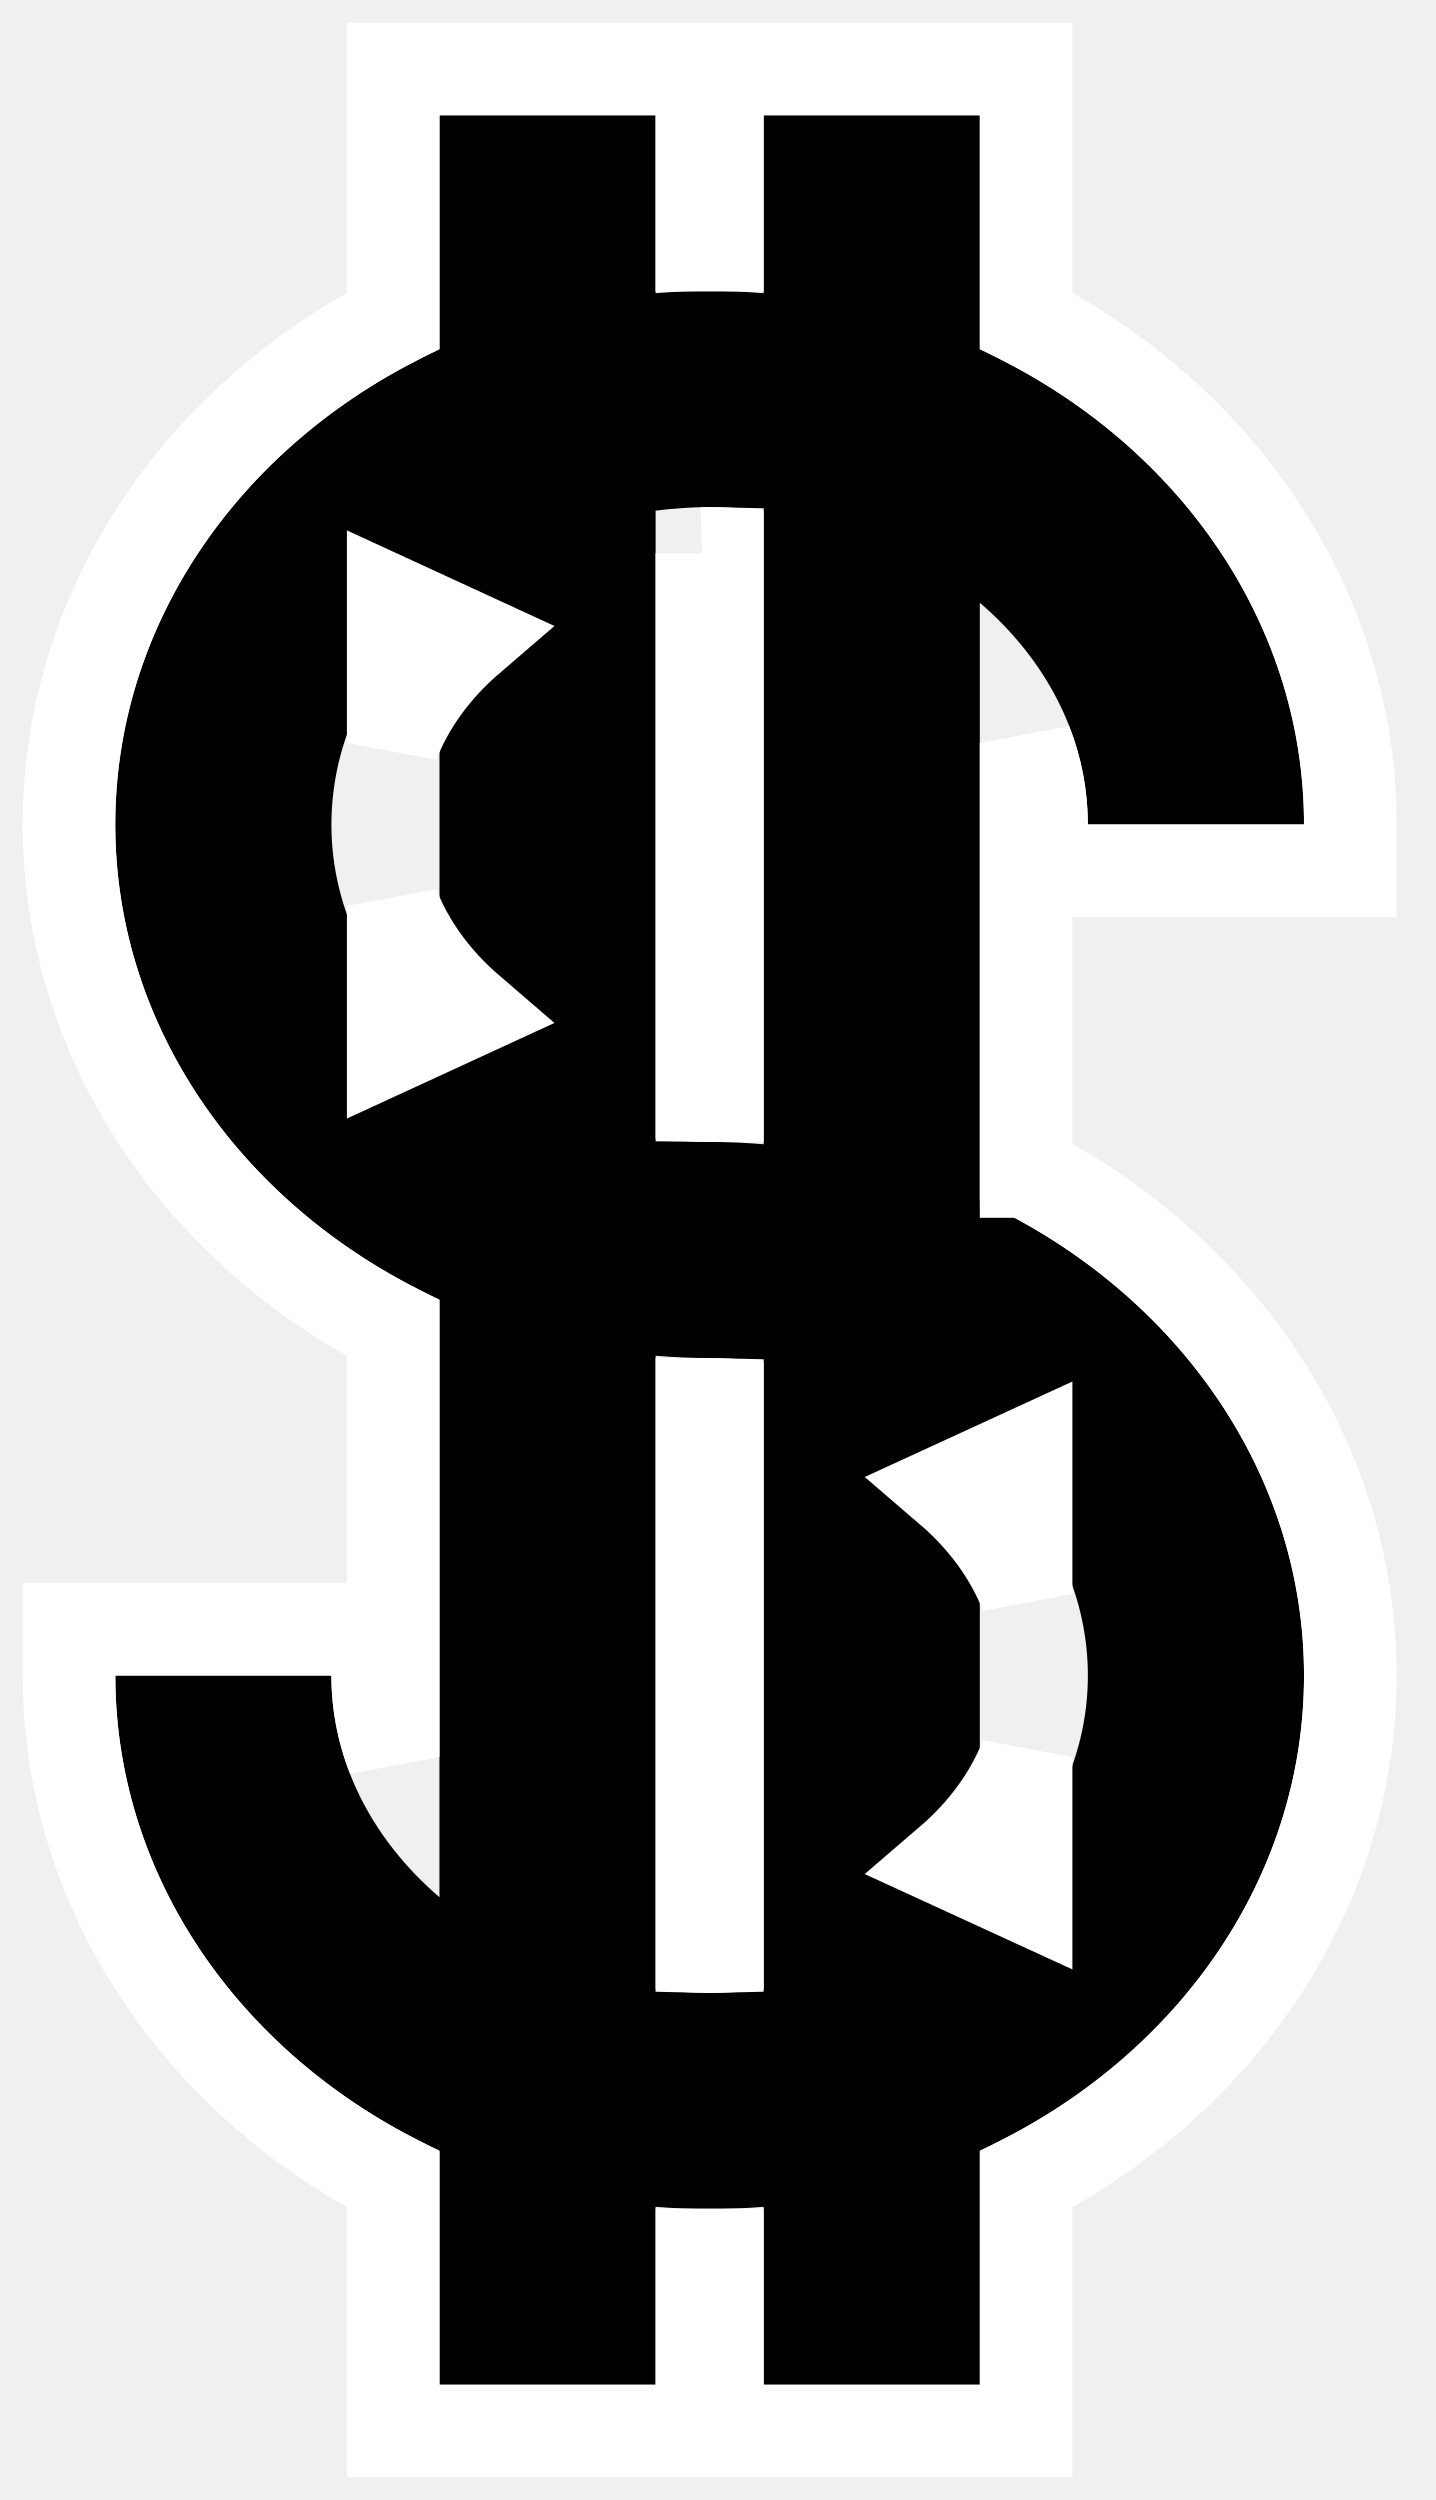
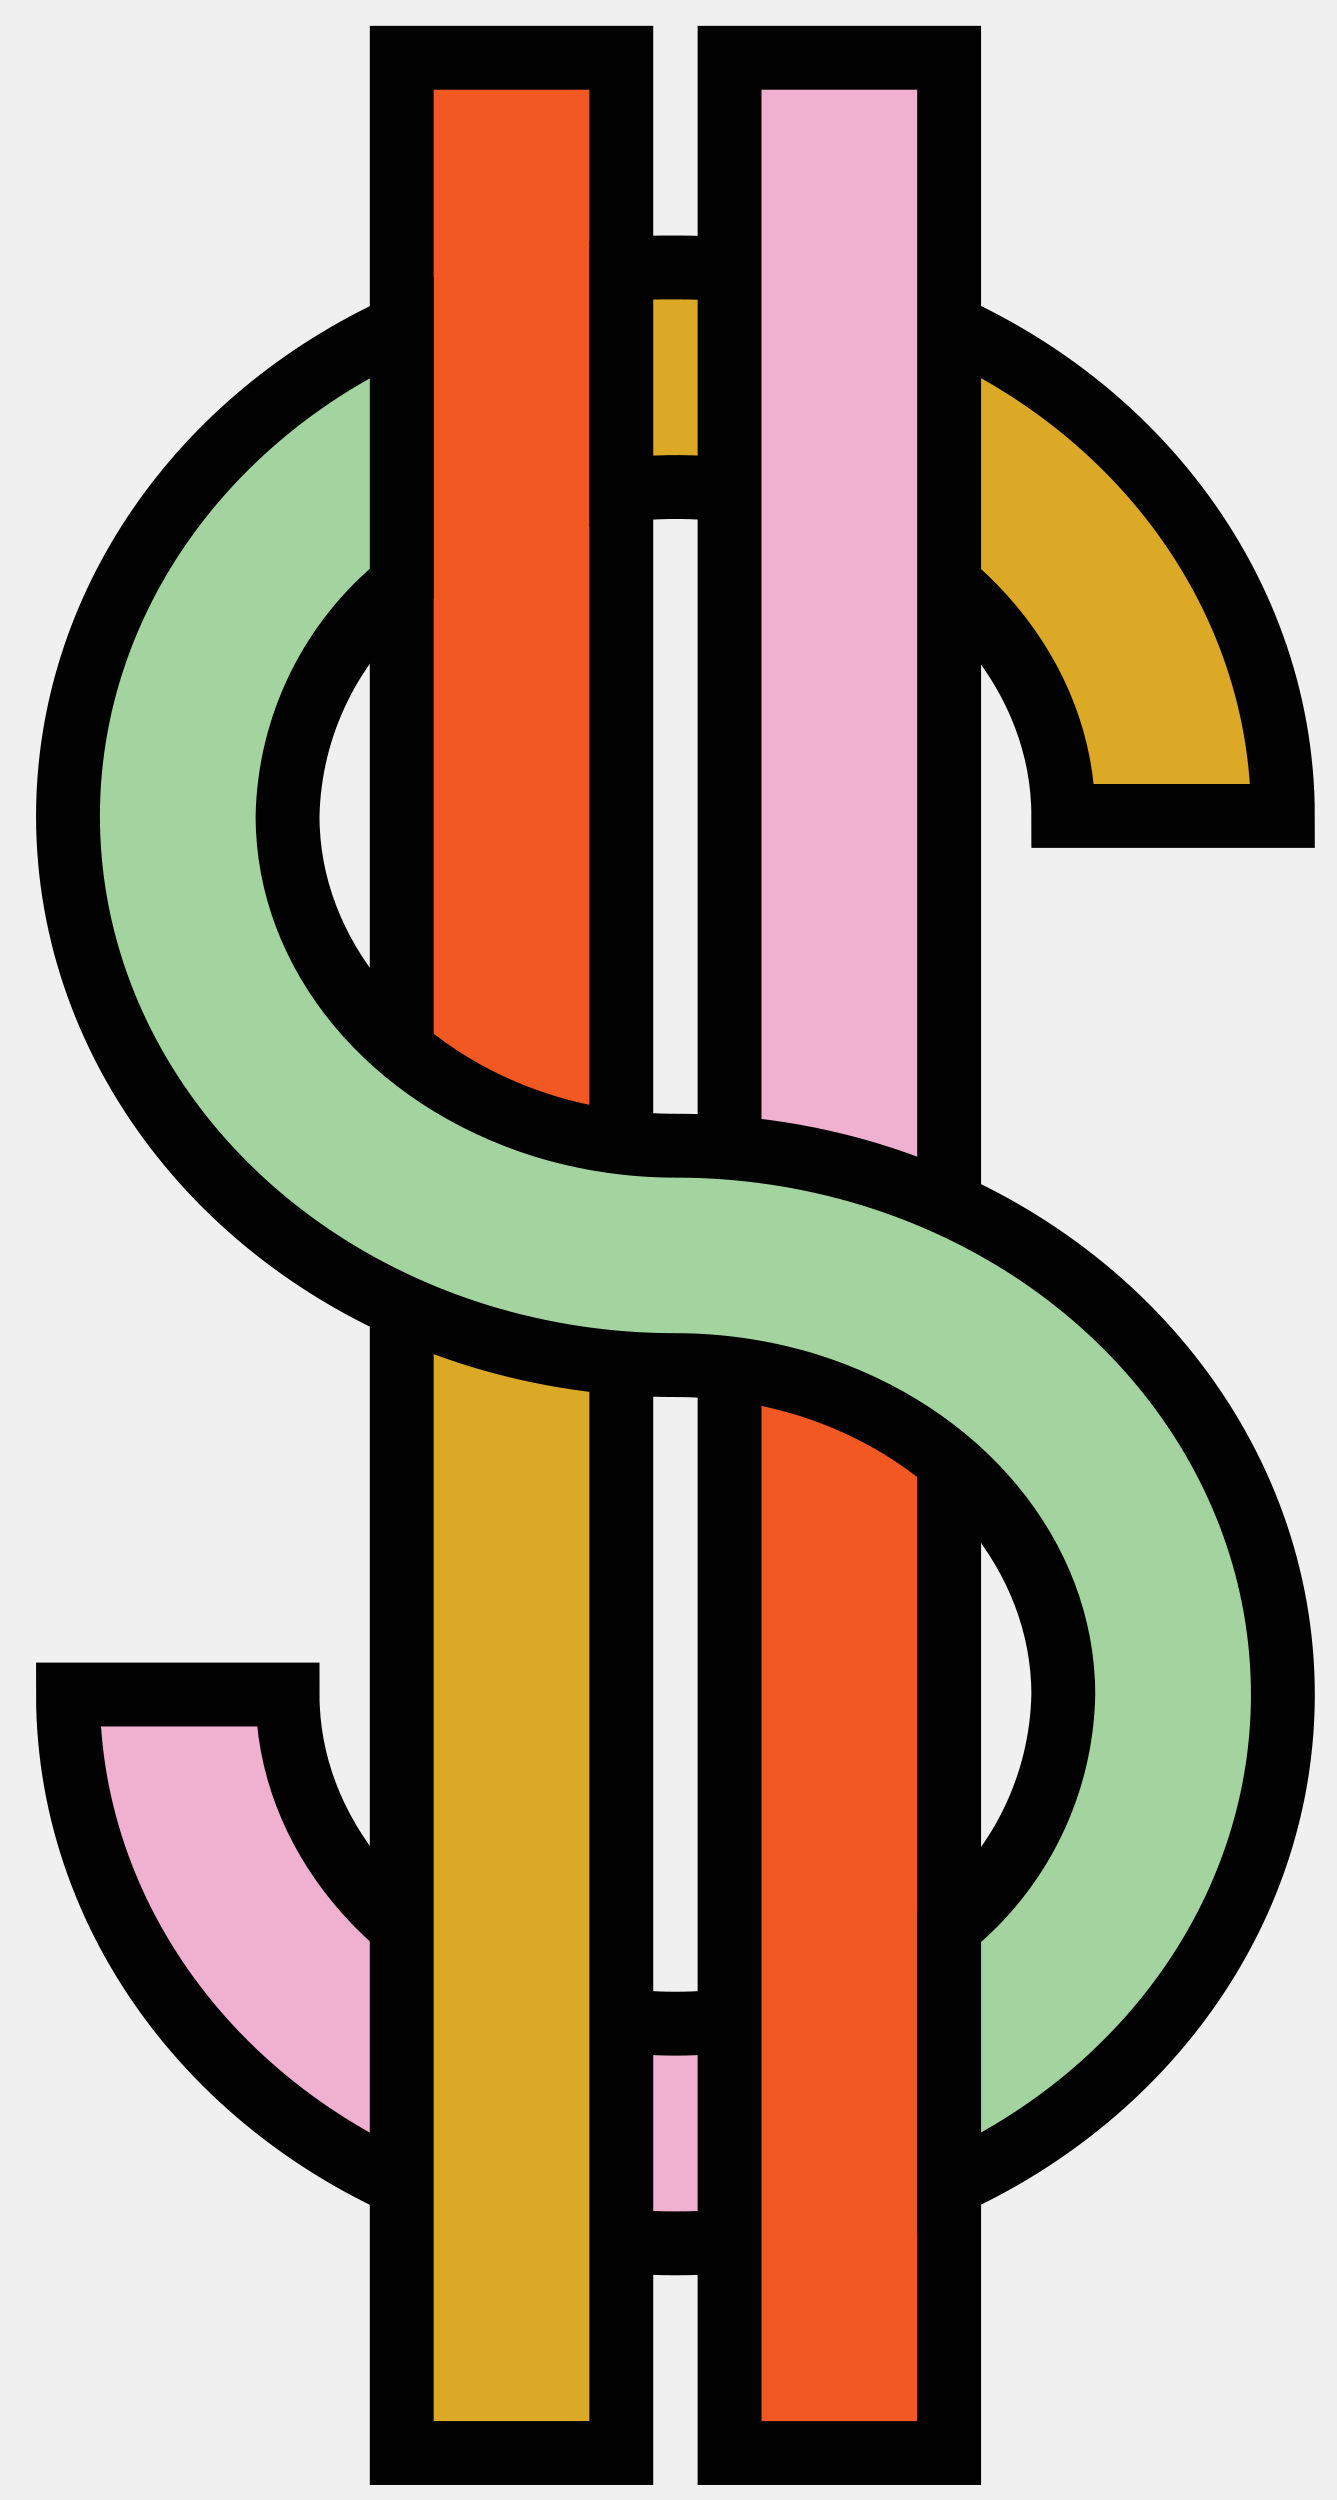
- <svg xmlns="http://www.w3.org/2000/svg" width="31" height="54" viewBox="0 0 31 54">
-   <g fill="none" fill-rule="evenodd">
-     <path fill="#000" d="M21.164 40.98v-9.579c1.442 1.237 2.334 2.928 2.334 4.79 0 1.863-.892 3.552-2.334 4.79m-5.835 2.067a9.73 9.73 0 0 1-1.168-.078V29.284c.385.032.774.05 1.168.05.397 0 .784.032 1.166.078V42.97c-.382.046-.77.078-1.166.078m-8.17-25.24c0-1.862.892-3.552 2.334-4.79v9.58c-1.442-1.237-2.335-2.926-2.335-4.79m8.17-6.856c.398 0 .785.031 1.167.078v13.686c-.384-.032-.773-.05-1.166-.05a9.73 9.73 0 0 1-1.168-.079V11.03a9.73 9.73 0 0 1 1.168-.078m5.835 14.978V13.019c1.442 1.237 2.334 2.927 2.334 4.79h4.67c0-4.469-2.85-8.35-7.004-10.262V2.49h-4.669v3.843c-.384-.03-.773-.05-1.166-.05-.394 0-.783.02-1.168.05V2.49H9.493v5.057C5.34 9.46 2.49 13.34 2.49 17.81c0 4.47 2.85 8.35 7.002 10.26V40.98c-1.442-1.237-2.335-2.926-2.335-4.789H2.491c0 4.47 2.85 8.35 7.002 10.261v5.058h4.668v-3.843c.385.031.774.05 1.168.05.393 0 .782-.019 1.166-.05v3.843h4.67v-5.058c4.152-1.91 7.002-5.791 7.002-10.26 0-4.47-2.85-8.35-7.003-10.262" />
-     <path stroke="#FFF" stroke-width="2" d="M22.164 34.43v-3.029l-1.651.759c.762.654 1.323 1.43 1.651 2.27zm0 3.522c-.328.84-.889 1.616-1.651 2.27l1.651.758v-3.028zm-6.669 4.094v-11.71a6.83 6.83 0 0 0-.166-.002h-.168v11.712a6.643 6.643 0 0 0 .334 0zM8.493 16.048c.327-.84.889-1.616 1.65-2.27l-1.65-.76v3.03zm0 3.521v3.03l1.65-.76c-.761-.654-1.323-1.43-1.65-2.27zm6.668-7.615v11.71l.168.002h.166V11.955a6.83 6.83 0 0 0-.334 0zm7.003 13.351c4.27 2.203 7.003 6.32 7.003 10.886 0 4.567-2.733 8.685-7.003 10.886v5.433h-6.669v-3.794a13.687 13.687 0 0 1-.334 0v3.794H8.493v-5.433c-4.27-2.202-7.002-6.32-7.002-10.886v-1h6.667v1c0 .605.115 1.197.335 1.76v-9.257C4.223 26.493 1.49 22.376 1.49 17.81c0-4.566 2.732-8.683 7.002-10.886V1.49h6.668v3.794a13.732 13.732 0 0 1 .334 0V1.49h6.67v5.433c4.27 2.203 7.002 6.32 7.002 10.886v1h-6.669v-1c0-.605-.114-1.198-.334-1.761v9.257z" />
+ <svg xmlns="http://www.w3.org/2000/svg" viewBox="58.202 21.882 83.693 156.559" width="83.693" height="156.559">
+   <defs>
+     <style>.cls-1{fill:#f0b0cf;}.cls-1,.cls-2,.cls-3,.cls-4{stroke:#010101;stroke-miterlimit:10;stroke-width:4px;}.cls-2{fill:#f15822;}.cls-3{fill:#dca927;}.cls-4{fill:#a3d4a0;}</style>
+   </defs>
+   <g id="Layer_1" data-name="Layer 1">
+     <path class="cls-1" d="M108.74,147.39a28.38,28.38,0,0,1-16.48,0h0c-9.6-3-16.05-10.75-16.05-19.39H62.46c0,14.71,10.35,27.79,25.75,32.53a42,42,0,0,0,24.58,0Z" />
+     <polygon class="cls-2" points="103.89 102.03 103.89 153.96 103.89 175.5 117.64 175.5 117.64 153.96 117.64 102.03 103.89 102.03" />
+     <polygon class="cls-3" points="83.36 98.97 83.36 153.96 83.36 175.5 97.11 175.5 97.11 153.96 97.11 98.97 83.36 98.97" />
+     <polygon class="cls-2" points="83.36 25.5 83.36 47.04 83.36 98.97 97.11 98.97 97.11 47.04 97.11 25.5 83.36 25.5" />
+     <path class="cls-3" d="M112.79,40.47h0a41.77,41.77,0,0,0-12.29-1.84c-1.14,0-2.27,0-3.39.14V52.59a28.37,28.37,0,0,1,11.63,1h0c9.6,3,16.05,10.75,16.05,19.39h13.75C138.54,58.29,128.19,45.21,112.79,40.47Z" />
+     <polygon class="cls-1" points="103.89 25.5 103.89 47.04 103.89 102.03 117.64 102.03 117.64 47.04 117.64 25.5 103.89 25.5" />
+     <path class="cls-4" d="M112.79,95.46h0a41.77,41.77,0,0,0-12.29-1.83,28.16,28.16,0,0,1-8.24-1.23c-9.6-3-16.05-10.75-16.05-19.4a19.2,19.2,0,0,1,7.15-14.57V42.32C70.68,48.09,62.46,59.89,62.46,73c0,14.72,10.35,27.79,25.75,32.54a41.77,41.77,0,0,0,12.29,1.83,28.16,28.16,0,0,1,8.24,1.23h0c9.6,3,16.05,10.75,16.05,19.4a19.2,19.2,0,0,1-7.15,14.57v16.11c12.68-5.77,20.9-17.57,20.9-30.68C138.54,113.28,128.19,100.21,112.79,95.46Z" />
  </g>
</svg>
